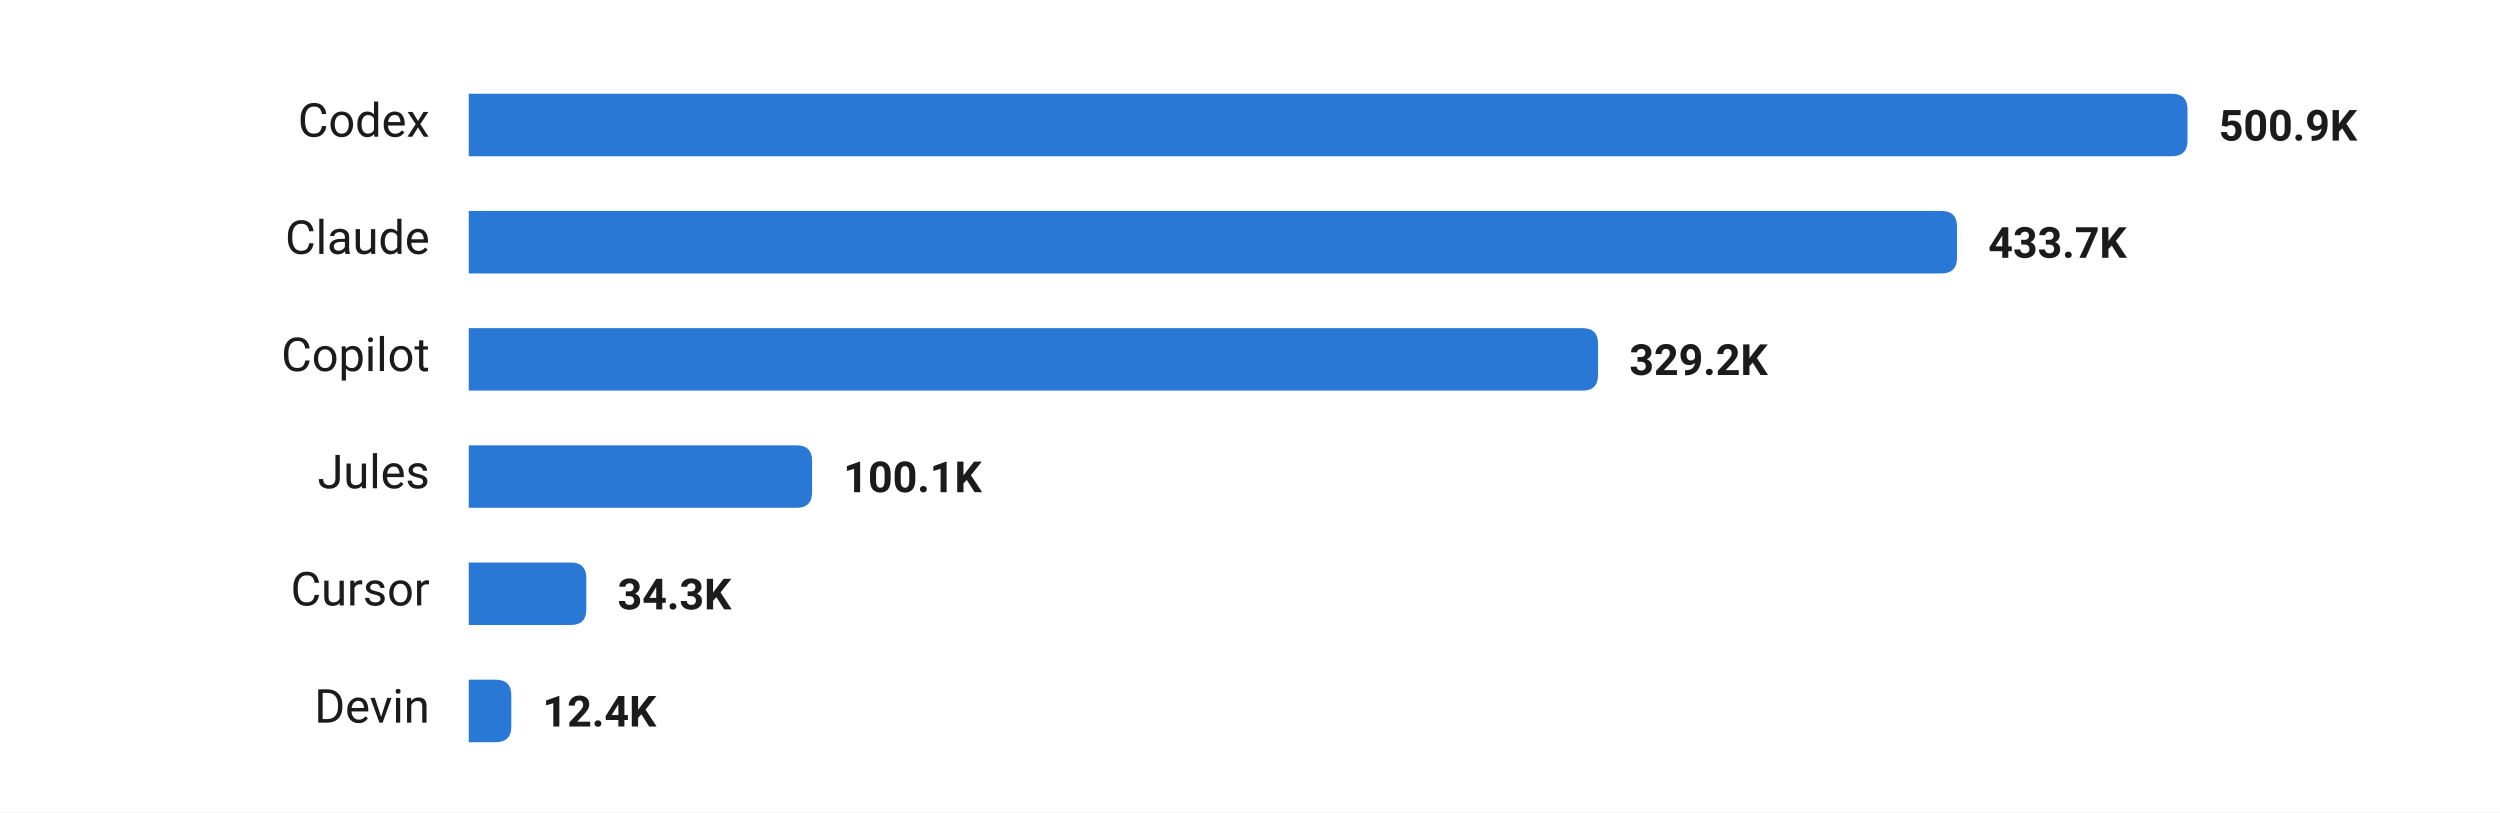
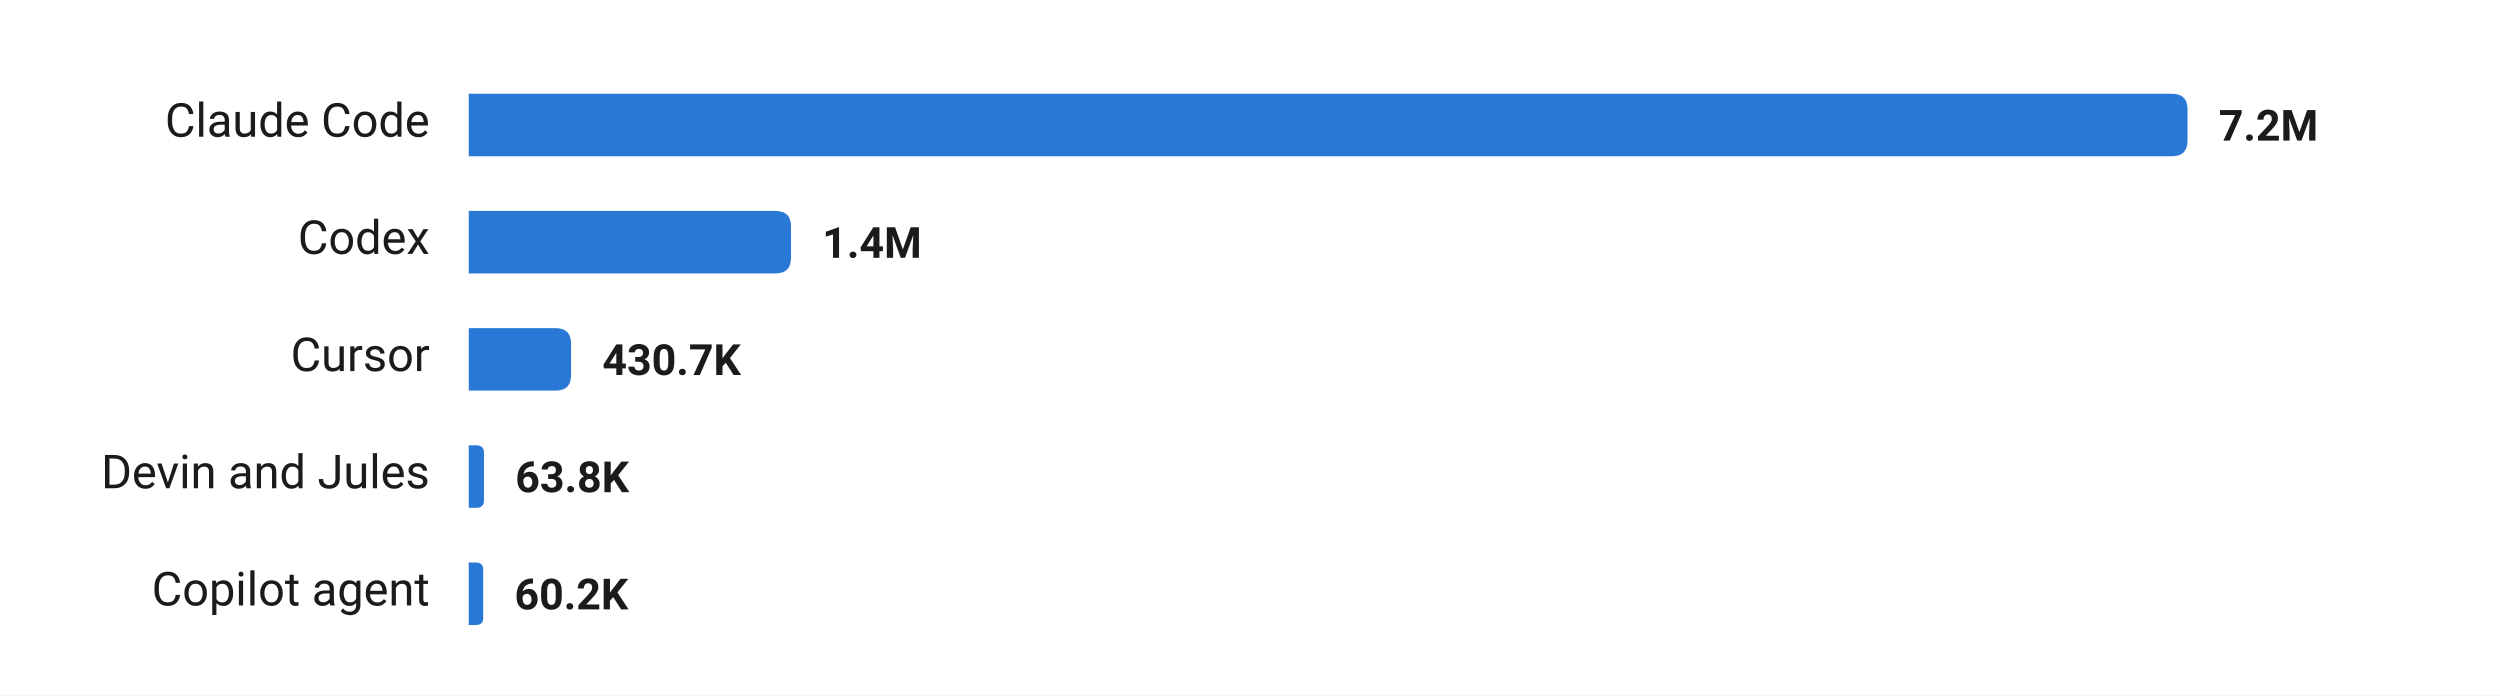
- <svg xmlns="http://www.w3.org/2000/svg" width="640" height="208" viewBox="0 0 640 208" role="img" aria-label="Public PRs opened by AI coding agents, Nov 2025 to Feb 2026" font-family="ui-sans-serif, -apple-system, BlinkMacSystemFont, 'Segoe UI', Roboto, Arial, sans-serif">
-   <rect width="640" height="208" fill="#ffffff" />
-   <text x="110" y="35" text-anchor="end" font-size="12" fill="#1b1b1b">Codex</text>
+ <svg xmlns="http://www.w3.org/2000/svg" width="640" height="178" viewBox="0 0 640 178" role="img" aria-label="Public pull requests opened with each tool's signal, Oct 2026" font-family="ui-sans-serif, -apple-system, BlinkMacSystemFont, 'Segoe UI', Roboto, Arial, sans-serif">
+   <rect width="640" height="178" fill="#ffffff" />
+   <text x="110" y="35" text-anchor="end" font-size="12" fill="#1b1b1b">Claude Code</text>
  <path d="M120,24 H556.0 Q560.0,24 560.0,28.0 V36.0 Q560.0,40 556.0,40 H120 Z" fill="#2a78d6" />
-   <text x="568.0" y="36" font-size="11" font-weight="600" fill="#1b1b1b">500.9K</text>
+   <text x="568.0" y="36" font-size="11" font-weight="600" fill="#1b1b1b">7.2M</text>
  <rect x="0" y="20" width="640" height="30" fill="transparent" />
-   <text x="110" y="65" text-anchor="end" font-size="12" fill="#1b1b1b">Claude</text>
-   <path d="M120,54 H497.0 Q501.0,54 501.0,58.0 V66.0 Q501.0,70 497.0,70 H120 Z" fill="#2a78d6" />
-   <text x="509.0" y="66" font-size="11" font-weight="600" fill="#1b1b1b">433.7K</text>
+   <text x="110" y="65" text-anchor="end" font-size="12" fill="#1b1b1b">Codex</text>
+   <path d="M120,54 H198.5 Q202.5,54 202.5,58.0 V66.0 Q202.5,70 198.5,70 H120 Z" fill="#2a78d6" />
+   <text x="210.5" y="66" font-size="11" font-weight="600" fill="#1b1b1b">1.4M</text>
  <rect x="0" y="50" width="640" height="30" fill="transparent" />
-   <text x="110" y="95" text-anchor="end" font-size="12" fill="#1b1b1b">Copilot</text>
-   <path d="M120,84 H405.1 Q409.1,84 409.1,88.0 V96.0 Q409.1,100 405.1,100 H120 Z" fill="#2a78d6" />
-   <text x="417.1" y="96" font-size="11" font-weight="600" fill="#1b1b1b">329.2K</text>
+   <text x="110" y="95" text-anchor="end" font-size="12" fill="#1b1b1b">Cursor</text>
+   <path d="M120,84 H142.2 Q146.2,84 146.2,88.0 V96.0 Q146.2,100 142.2,100 H120 Z" fill="#2a78d6" />
+   <text x="154.2" y="96" font-size="11" font-weight="600" fill="#1b1b1b">430.7K</text>
  <rect x="0" y="80" width="640" height="30" fill="transparent" />
-   <text x="110" y="125" text-anchor="end" font-size="12" fill="#1b1b1b">Jules</text>
-   <path d="M120,114 H203.9 Q207.9,114 207.9,118.0 V126.0 Q207.9,130 203.9,130 H120 Z" fill="#2a78d6" />
-   <text x="215.9" y="126" font-size="11" font-weight="600" fill="#1b1b1b">100.1K</text>
+   <text x="110" y="125" text-anchor="end" font-size="12" fill="#1b1b1b">Devin and Jules</text>
+   <path d="M120,114 H121.9 Q123.9,114 123.9,115.9 V128.1 Q123.9,130 121.9,130 H120 Z" fill="#2a78d6" />
+   <text x="131.9" y="126" font-size="11" font-weight="600" fill="#1b1b1b">63.8K</text>
  <rect x="0" y="110" width="640" height="30" fill="transparent" />
-   <text x="110" y="155" text-anchor="end" font-size="12" fill="#1b1b1b">Cursor</text>
-   <path d="M120,144 H146.1 Q150.1,144 150.1,148.0 V156.0 Q150.1,160 146.1,160 H120 Z" fill="#2a78d6" />
-   <text x="158.1" y="156" font-size="11" font-weight="600" fill="#1b1b1b">34.3K</text>
+   <text x="110" y="155" text-anchor="end" font-size="12" fill="#1b1b1b">Copilot agent</text>
+   <path d="M120,144 H121.8 Q123.7,144 123.7,145.8 V158.2 Q123.7,160 121.8,160 H120 Z" fill="#2a78d6" />
+   <text x="131.7" y="156" font-size="11" font-weight="600" fill="#1b1b1b">60.2K</text>
  <rect x="0" y="140" width="640" height="30" fill="transparent" />
-   <text x="110" y="185" text-anchor="end" font-size="12" fill="#1b1b1b">Devin</text>
-   <path d="M120,174 H126.9 Q130.9,174 130.9,178.0 V186.0 Q130.9,190 126.9,190 H120 Z" fill="#2a78d6" />
-   <text x="138.9" y="186" font-size="11" font-weight="600" fill="#1b1b1b">12.4K</text>
-   <rect x="0" y="170" width="640" height="30" fill="transparent" />
</svg>
